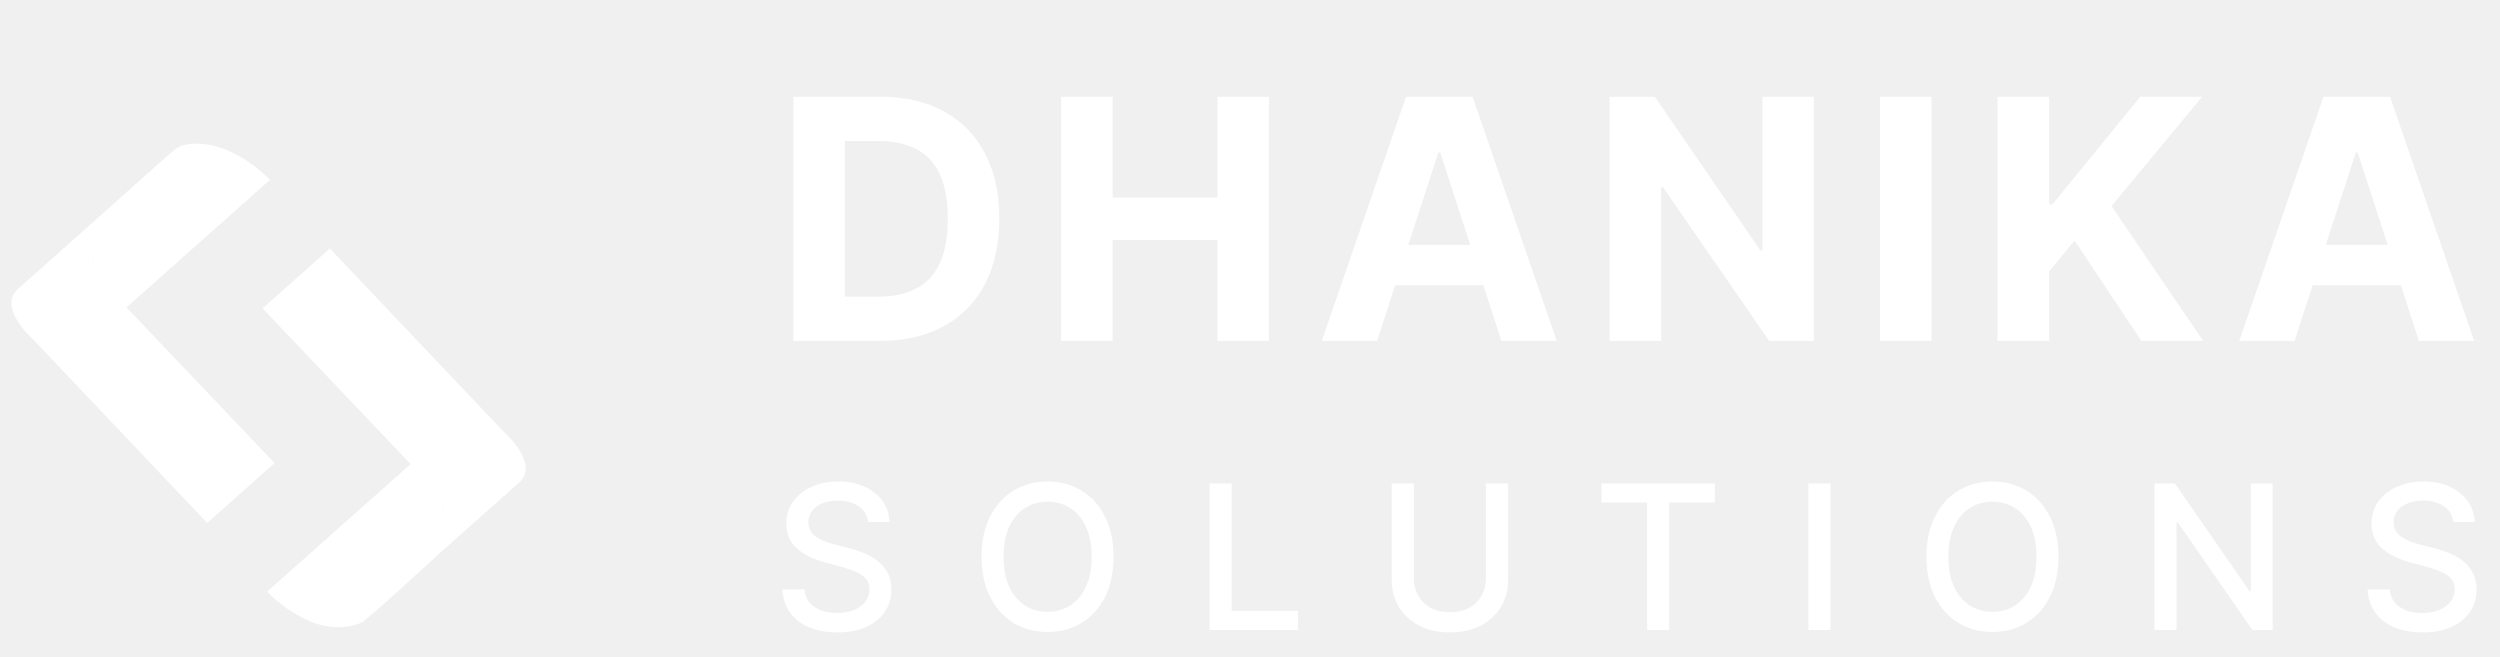
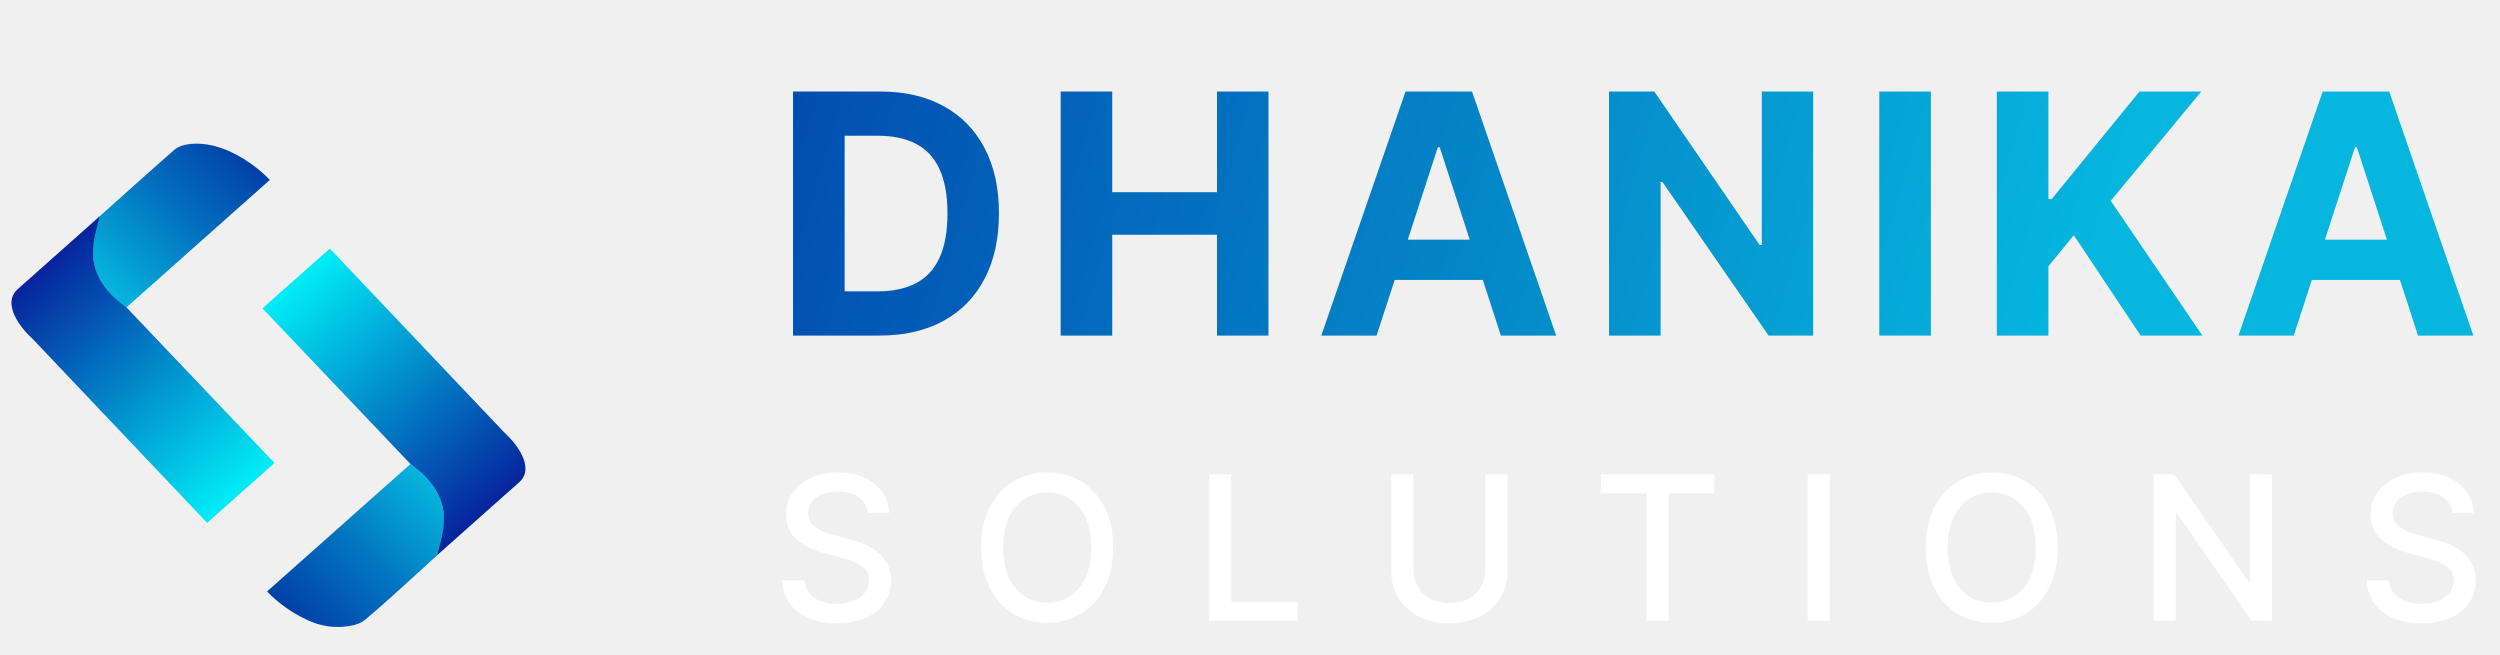
- <svg xmlns="http://www.w3.org/2000/svg" width="198" height="52" viewBox="0 0 198 52" fill="none">
-   <path d="M13.863 11.824C13.221 12.354 7.834 17.183 7.834 17.183C6.399 21.438 8.495 23.492 10.017 24.345L21.379 14.245C20.598 13.422 19.232 12.348 17.653 11.765C16.074 11.182 14.504 11.295 13.863 11.824Z" fill="white" />
-   <path d="M2.571 26.827L16.411 41.417L21.744 36.676L10.018 24.345C6.112 21.61 7.595 18.637 7.884 17.139L1.407 22.897C0.108 24.051 1.642 25.998 2.571 26.827Z" fill="white" />
-   <path d="M28.674 49.278C29.276 48.926 34.703 43.919 34.703 43.919C36.137 39.664 34.042 37.611 32.52 36.757L21.158 46.857C21.939 47.68 23.305 48.755 24.884 49.337C26.462 49.92 28.072 49.629 28.674 49.278Z" fill="white" />
-   <path d="M39.968 34.272L26.128 19.682L20.794 24.423L32.522 36.754C36.427 39.488 34.944 42.461 34.655 43.959L41.132 38.202C42.431 37.048 40.897 35.101 39.968 34.272Z" fill="white" />
-   <path d="M69.685 27H62.831V7.664H69.742C71.687 7.664 73.361 8.051 74.765 8.826C76.168 9.594 77.248 10.698 78.003 12.139C78.764 13.581 79.145 15.306 79.145 17.313C79.145 19.327 78.764 21.058 78.003 22.506C77.248 23.954 76.162 25.065 74.746 25.839C73.336 26.613 71.649 27 69.685 27ZM66.919 23.497H69.515C70.724 23.497 71.74 23.283 72.565 22.855C73.396 22.421 74.019 21.751 74.434 20.844C74.856 19.932 75.067 18.755 75.067 17.313C75.067 15.885 74.856 14.717 74.434 13.811C74.019 12.904 73.399 12.237 72.574 11.809C71.75 11.381 70.733 11.167 69.525 11.167H66.919V23.497ZM84.035 27V7.664H88.123V15.642H96.421V7.664H100.5V27H96.421V19.013H88.123V27H84.035ZM109.064 27H104.684L111.359 7.664H116.627L123.292 27H118.912L114.068 12.083H113.917L109.064 27ZM108.791 19.4H119.138V22.591H108.791V19.4ZM143.653 7.664V27H140.122L131.71 14.83H131.569V27H127.481V7.664H131.068L139.414 19.825H139.584V7.664H143.653ZM152.98 7.664V27H148.892V7.664H152.98ZM158.205 27V7.664H162.293V16.19H162.548L169.506 7.664H174.406L167.23 16.322L174.491 27H169.6L164.304 19.05L162.293 21.505V27H158.205ZM181.728 27H177.348L184.023 7.664H189.291L195.956 27H191.576L186.732 12.083H186.581L181.728 27ZM181.455 19.4H191.802V22.591H181.455V19.4Z" fill="white" />
-   <path d="M68.752 41.34C68.692 40.804 68.443 40.388 68.005 40.094C67.567 39.795 67.015 39.646 66.351 39.646C65.875 39.646 65.463 39.722 65.116 39.873C64.768 40.02 64.498 40.224 64.306 40.484C64.117 40.741 64.022 41.034 64.022 41.362C64.022 41.638 64.087 41.876 64.215 42.076C64.347 42.276 64.519 42.444 64.731 42.58C64.946 42.713 65.176 42.824 65.422 42.915C65.667 43.002 65.903 43.073 66.13 43.13L67.263 43.424C67.633 43.515 68.012 43.638 68.401 43.793C68.79 43.947 69.151 44.151 69.483 44.404C69.816 44.657 70.084 44.971 70.288 45.345C70.495 45.719 70.599 46.166 70.599 46.687C70.599 47.344 70.429 47.928 70.089 48.438C69.753 48.947 69.264 49.35 68.622 49.644C67.984 49.939 67.212 50.086 66.305 50.086C65.437 50.086 64.685 49.948 64.051 49.673C63.416 49.397 62.92 49.006 62.561 48.5C62.202 47.99 62.004 47.386 61.966 46.687H63.722C63.756 47.106 63.892 47.456 64.13 47.735C64.372 48.011 64.68 48.217 65.053 48.353C65.431 48.485 65.845 48.551 66.294 48.551C66.789 48.551 67.229 48.474 67.614 48.319C68.003 48.16 68.309 47.941 68.531 47.662C68.754 47.378 68.866 47.048 68.866 46.67C68.866 46.327 68.768 46.045 68.571 45.826C68.379 45.607 68.116 45.426 67.784 45.282C67.455 45.139 67.083 45.013 66.668 44.903L65.297 44.529C64.368 44.276 63.632 43.904 63.088 43.413C62.548 42.922 62.278 42.273 62.278 41.464C62.278 40.796 62.459 40.212 62.822 39.714C63.184 39.215 63.675 38.828 64.294 38.553C64.914 38.273 65.612 38.134 66.39 38.134C67.176 38.134 67.869 38.271 68.469 38.547C69.073 38.823 69.549 39.202 69.897 39.686C70.244 40.165 70.425 40.717 70.441 41.34H68.752ZM88.192 44.093C88.192 45.332 87.965 46.397 87.512 47.288C87.059 48.175 86.438 48.859 85.649 49.338C84.863 49.814 83.97 50.052 82.969 50.052C81.965 50.052 81.068 49.814 80.278 49.338C79.493 48.859 78.874 48.173 78.42 47.282C77.967 46.391 77.741 45.328 77.741 44.093C77.741 42.854 77.967 41.791 78.42 40.904C78.874 40.012 79.493 39.329 80.278 38.853C81.068 38.373 81.965 38.134 82.969 38.134C83.97 38.134 84.863 38.373 85.649 38.853C86.438 39.329 87.059 40.012 87.512 40.904C87.965 41.791 88.192 42.854 88.192 44.093ZM86.459 44.093C86.459 43.149 86.306 42.354 86 41.708C85.698 41.059 85.282 40.568 84.754 40.235C84.229 39.899 83.634 39.731 82.969 39.731C82.301 39.731 81.704 39.899 81.179 40.235C80.654 40.568 80.239 41.059 79.933 41.708C79.631 42.354 79.48 43.149 79.48 44.093C79.48 45.037 79.631 45.834 79.933 46.483C80.239 47.129 80.654 47.62 81.179 47.956C81.704 48.288 82.301 48.455 82.969 48.455C83.634 48.455 84.229 48.288 84.754 47.956C85.282 47.62 85.698 47.129 86 46.483C86.306 45.834 86.459 45.037 86.459 44.093ZM95.798 49.894V38.292H97.548V48.387H102.805V49.894H95.798ZM117.686 38.292H119.442V45.923C119.442 46.734 119.252 47.454 118.87 48.081C118.489 48.704 117.952 49.195 117.261 49.554C116.57 49.909 115.76 50.086 114.831 50.086C113.906 50.086 113.098 49.909 112.407 49.554C111.716 49.195 111.179 48.704 110.798 48.081C110.416 47.454 110.226 46.734 110.226 45.923V38.292H111.976V45.781C111.976 46.306 112.091 46.772 112.322 47.18C112.556 47.588 112.886 47.909 113.313 48.143C113.74 48.373 114.246 48.489 114.831 48.489C115.42 48.489 115.928 48.373 116.355 48.143C116.785 47.909 117.114 47.588 117.341 47.18C117.571 46.772 117.686 46.306 117.686 45.781V38.292ZM126.839 39.799V38.292H135.817V39.799H132.197V49.894H130.453V39.799H126.839ZM144.975 38.292V49.894H143.225V38.292H144.975ZM163.026 44.093C163.026 45.332 162.799 46.397 162.346 47.288C161.893 48.175 161.271 48.859 160.482 49.338C159.697 49.814 158.803 50.052 157.803 50.052C156.798 50.052 155.901 49.814 155.112 49.338C154.326 48.859 153.707 48.173 153.254 47.282C152.801 46.391 152.574 45.328 152.574 44.093C152.574 42.854 152.801 41.791 153.254 40.904C153.707 40.012 154.326 39.329 155.112 38.853C155.901 38.373 156.798 38.134 157.803 38.134C158.803 38.134 159.697 38.373 160.482 38.853C161.271 39.329 161.893 40.012 162.346 40.904C162.799 41.791 163.026 42.854 163.026 44.093ZM161.292 44.093C161.292 43.149 161.139 42.354 160.833 41.708C160.531 41.059 160.116 40.568 159.587 40.235C159.062 39.899 158.467 39.731 157.803 39.731C157.134 39.731 156.538 39.899 156.013 40.235C155.488 40.568 155.072 41.059 154.766 41.708C154.464 42.354 154.313 43.149 154.313 44.093C154.313 45.037 154.464 45.834 154.766 46.483C155.072 47.129 155.488 47.62 156.013 47.956C156.538 48.288 157.134 48.455 157.803 48.455C158.467 48.455 159.062 48.288 159.587 47.956C160.116 47.62 160.531 47.129 160.833 46.483C161.139 45.834 161.292 45.037 161.292 44.093ZM179.995 38.292V49.894H178.387L172.49 41.385H172.382V49.894H170.632V38.292H172.252L178.154 46.812H178.262V38.292H179.995ZM194.3 41.34C194.239 40.804 193.99 40.388 193.552 40.094C193.114 39.795 192.563 39.646 191.898 39.646C191.422 39.646 191.011 39.722 190.663 39.873C190.316 40.02 190.046 40.224 189.853 40.484C189.664 40.741 189.57 41.034 189.57 41.362C189.57 41.638 189.634 41.876 189.762 42.076C189.895 42.276 190.066 42.444 190.278 42.58C190.493 42.713 190.724 42.824 190.969 42.915C191.214 43.002 191.451 43.073 191.677 43.13L192.81 43.424C193.18 43.515 193.56 43.638 193.949 43.793C194.338 43.947 194.698 44.151 195.031 44.404C195.363 44.657 195.631 44.971 195.835 45.345C196.043 45.719 196.147 46.166 196.147 46.687C196.147 47.344 195.977 47.928 195.637 48.438C195.301 48.947 194.812 49.35 194.17 49.644C193.531 49.939 192.759 50.086 191.853 50.086C190.984 50.086 190.233 49.948 189.598 49.673C188.964 49.397 188.467 49.006 188.108 48.5C187.75 47.99 187.551 47.386 187.514 46.687H189.27C189.304 47.106 189.44 47.456 189.677 47.735C189.919 48.011 190.227 48.217 190.601 48.353C190.978 48.485 191.392 48.551 191.841 48.551C192.336 48.551 192.776 48.474 193.161 48.319C193.55 48.16 193.856 47.941 194.079 47.662C194.302 47.378 194.413 47.048 194.413 46.67C194.413 46.327 194.315 46.045 194.119 45.826C193.926 45.607 193.664 45.426 193.331 45.282C193.003 45.139 192.631 45.013 192.215 44.903L190.844 44.529C189.915 44.276 189.179 43.904 188.635 43.413C188.095 42.922 187.825 42.273 187.825 41.464C187.825 40.796 188.006 40.212 188.369 39.714C188.731 39.215 189.222 38.828 189.842 38.553C190.461 38.273 191.16 38.134 191.938 38.134C192.723 38.134 193.416 38.271 194.017 38.547C194.621 38.823 195.097 39.202 195.444 39.686C195.792 40.165 195.973 40.717 195.988 41.34H194.3Z" fill="white" />
+ <svg xmlns="http://www.w3.org/2000/svg" width="149" height="39" viewBox="0 0 149 39" fill="none">
+   <path d="M10.428 8.901C9.945 9.299 5.893 12.932 5.893 12.932C4.813 16.133 6.39 17.678 7.535 18.32L16.082 10.722C15.495 10.103 14.467 9.295 13.279 8.856C12.092 8.418 10.911 8.503 10.428 8.901Z" fill="url(#paint0_linear_921_1133)" />
+   <path d="M1.934 20.187L12.346 31.162L16.358 27.595L7.536 18.319C4.598 16.262 5.713 14.026 5.931 12.899L1.058 17.23C0.082 18.098 1.235 19.563 1.934 20.187Z" fill="url(#paint1_linear_921_1133)" />
+   <path d="M21.571 37.073C22.024 36.808 26.106 33.041 26.106 33.041C27.185 29.841 25.609 28.296 24.464 27.654L15.917 35.252C16.504 35.871 17.532 36.679 18.72 37.118C19.907 37.556 21.118 37.337 21.571 37.073Z" fill="url(#paint2_linear_921_1133)" />
+   <path d="M30.066 25.787L19.654 14.812L15.642 18.378L24.464 27.654C27.402 29.711 26.287 31.948 26.069 33.075L30.942 28.744C31.918 27.875 30.765 26.411 30.066 25.787Z" fill="url(#paint3_linear_921_1133)" />
+   <path d="M52.42 20H47.264V5.455H52.463C53.926 5.455 55.186 5.746 56.242 6.328C57.297 6.906 58.109 7.737 58.678 8.821C59.251 9.905 59.537 11.203 59.537 12.713C59.537 14.228 59.251 15.53 58.678 16.619C58.109 17.708 57.293 18.544 56.227 19.126C55.167 19.709 53.898 20 52.42 20ZM50.34 17.365H52.293C53.202 17.365 53.966 17.204 54.587 16.882C55.212 16.555 55.68 16.051 55.993 15.369C56.31 14.683 56.469 13.797 56.469 12.713C56.469 11.638 56.31 10.76 55.993 10.078C55.68 9.396 55.214 8.894 54.594 8.572C53.974 8.25 53.209 8.089 52.3 8.089H50.34V17.365ZM63.215 20V5.455H66.29V11.456H72.533V5.455H75.601V20H72.533V13.992H66.29V20H63.215ZM82.044 20H78.749L83.77 5.455H87.733L92.747 20H89.452L85.808 8.778H85.695L82.044 20ZM81.838 14.283H89.622V16.683H81.838V14.283ZM108.064 5.455V20H105.408L99.08 10.845H98.973V20H95.898V5.455H98.597L104.875 14.602H105.003V5.455H108.064ZM115.08 5.455V20H112.005V5.455H115.08ZM119.01 20V5.455H122.086V11.868H122.277L127.512 5.455H131.198L125.8 11.967L131.262 20H127.583L123.598 14.02L122.086 15.867V20H119.01ZM136.706 20H133.411L138.432 5.455H142.395L147.41 20H144.114L140.471 8.778H140.357L136.706 20ZM136.5 14.283H144.285V16.683H136.5V14.283Z" fill="url(#paint4_linear_921_1133)" />
+   <path d="M51.719 30.565C51.673 30.162 51.486 29.849 51.156 29.628C50.827 29.403 50.412 29.291 49.912 29.291C49.554 29.291 49.244 29.348 48.983 29.462C48.722 29.572 48.519 29.726 48.374 29.922C48.231 30.115 48.16 30.335 48.16 30.582C48.16 30.79 48.209 30.969 48.305 31.119C48.405 31.27 48.534 31.396 48.693 31.499C48.855 31.598 49.028 31.682 49.213 31.75C49.398 31.815 49.575 31.869 49.746 31.912L50.598 32.133C50.876 32.202 51.162 32.294 51.455 32.41C51.747 32.527 52.019 32.68 52.269 32.871C52.519 33.061 52.72 33.297 52.874 33.578C53.03 33.859 53.108 34.196 53.108 34.588C53.108 35.082 52.98 35.521 52.724 35.905C52.472 36.288 52.104 36.591 51.621 36.812C51.141 37.034 50.56 37.145 49.878 37.145C49.224 37.145 48.659 37.041 48.182 36.834C47.705 36.626 47.331 36.332 47.061 35.952C46.791 35.568 46.642 35.114 46.614 34.588H47.935C47.96 34.903 48.062 35.166 48.242 35.376C48.423 35.584 48.655 35.739 48.936 35.841C49.22 35.94 49.531 35.99 49.869 35.99C50.242 35.99 50.572 35.932 50.862 35.815C51.155 35.696 51.385 35.531 51.553 35.321C51.72 35.108 51.804 34.859 51.804 34.575C51.804 34.317 51.73 34.105 51.582 33.94C51.438 33.776 51.24 33.639 50.99 33.531C50.743 33.423 50.463 33.328 50.151 33.246L49.119 32.965C48.42 32.774 47.867 32.494 47.457 32.125C47.051 31.756 46.848 31.267 46.848 30.659C46.848 30.156 46.984 29.717 47.257 29.342C47.53 28.967 47.899 28.676 48.365 28.469C48.831 28.259 49.356 28.153 49.942 28.153C50.533 28.153 51.054 28.257 51.506 28.465C51.96 28.672 52.318 28.957 52.58 29.321C52.841 29.682 52.977 30.097 52.989 30.565H51.719ZM66.342 32.636C66.342 33.568 66.172 34.369 65.831 35.04C65.49 35.707 65.023 36.222 64.429 36.582C63.838 36.94 63.166 37.119 62.413 37.119C61.658 37.119 60.983 36.94 60.389 36.582C59.798 36.222 59.333 35.706 58.992 35.035C58.651 34.365 58.48 33.565 58.48 32.636C58.48 31.704 58.651 30.905 58.992 30.237C59.333 29.567 59.798 29.053 60.389 28.695C60.983 28.334 61.658 28.153 62.413 28.153C63.166 28.153 63.838 28.334 64.429 28.695C65.023 29.053 65.49 29.567 65.831 30.237C66.172 30.905 66.342 31.704 66.342 32.636ZM65.038 32.636C65.038 31.926 64.923 31.328 64.693 30.842C64.466 30.354 64.153 29.984 63.756 29.734C63.361 29.482 62.913 29.355 62.413 29.355C61.911 29.355 61.462 29.482 61.067 29.734C60.672 29.984 60.359 30.354 60.129 30.842C59.902 31.328 59.788 31.926 59.788 32.636C59.788 33.347 59.902 33.946 60.129 34.435C60.359 34.92 60.672 35.29 61.067 35.543C61.462 35.793 61.911 35.918 62.413 35.918C62.913 35.918 63.361 35.793 63.756 35.543C64.153 35.29 64.466 34.92 64.693 34.435C64.923 33.946 65.038 33.347 65.038 32.636ZM72.064 37V28.273H73.381V35.867H77.335V37H72.064ZM88.53 28.273H89.851V34.013C89.851 34.624 89.707 35.165 89.42 35.636C89.133 36.105 88.73 36.474 88.21 36.744C87.69 37.011 87.081 37.145 86.382 37.145C85.686 37.145 85.078 37.011 84.558 36.744C84.038 36.474 83.635 36.105 83.348 35.636C83.061 35.165 82.918 34.624 82.918 34.013V28.273H84.234V33.906C84.234 34.301 84.321 34.652 84.494 34.959C84.67 35.266 84.919 35.507 85.24 35.683C85.561 35.856 85.942 35.943 86.382 35.943C86.825 35.943 87.207 35.856 87.528 35.683C87.852 35.507 88.099 35.266 88.27 34.959C88.443 34.652 88.53 34.301 88.53 33.906V28.273ZM95.415 29.406V28.273H102.169V29.406H99.446V37H98.134V29.406H95.415ZM109.058 28.273V37H107.742V28.273H109.058ZM122.637 32.636C122.637 33.568 122.467 34.369 122.126 35.04C121.785 35.707 121.317 36.222 120.724 36.582C120.133 36.94 119.461 37.119 118.708 37.119C117.952 37.119 117.278 36.94 116.684 36.582C116.093 36.222 115.627 35.706 115.286 35.035C114.945 34.365 114.775 33.565 114.775 32.636C114.775 31.704 114.945 30.905 115.286 30.237C115.627 29.567 116.093 29.053 116.684 28.695C117.278 28.334 117.952 28.153 118.708 28.153C119.461 28.153 120.133 28.334 120.724 28.695C121.317 29.053 121.785 29.567 122.126 30.237C122.467 30.905 122.637 31.704 122.637 32.636ZM121.333 32.636C121.333 31.926 121.218 31.328 120.988 30.842C120.761 30.354 120.448 29.984 120.05 29.734C119.655 29.482 119.208 29.355 118.708 29.355C118.205 29.355 117.756 29.482 117.361 29.734C116.967 29.984 116.654 30.354 116.424 30.842C116.197 31.328 116.083 31.926 116.083 32.636C116.083 33.347 116.197 33.946 116.424 34.435C116.654 34.92 116.967 35.29 117.361 35.543C117.756 35.793 118.205 35.918 118.708 35.918C119.208 35.918 119.655 35.793 120.05 35.543C120.448 35.29 120.761 34.92 120.988 34.435C121.218 33.946 121.333 33.347 121.333 32.636ZM135.403 28.273V37H134.192L129.756 30.599H129.675V37H128.359V28.273H129.577L134.018 34.682H134.099V28.273H135.403ZM146.163 30.565C146.118 30.162 145.93 29.849 145.601 29.628C145.271 29.403 144.857 29.291 144.357 29.291C143.999 29.291 143.689 29.348 143.428 29.462C143.166 29.572 142.963 29.726 142.818 29.922C142.676 30.115 142.605 30.335 142.605 30.582C142.605 30.79 142.653 30.969 142.75 31.119C142.85 31.27 142.979 31.396 143.138 31.499C143.3 31.598 143.473 31.682 143.658 31.75C143.842 31.815 144.02 31.869 144.19 31.912L145.043 32.133C145.321 32.202 145.607 32.294 145.899 32.41C146.192 32.527 146.463 32.68 146.713 32.871C146.963 33.061 147.165 33.297 147.318 33.578C147.475 33.859 147.553 34.196 147.553 34.588C147.553 35.082 147.425 35.521 147.169 35.905C146.916 36.288 146.548 36.591 146.065 36.812C145.585 37.034 145.004 37.145 144.323 37.145C143.669 37.145 143.104 37.041 142.627 36.834C142.149 36.626 141.776 36.332 141.506 35.952C141.236 35.568 141.087 35.114 141.058 34.588H142.379C142.405 34.903 142.507 35.166 142.686 35.376C142.868 35.584 143.1 35.739 143.381 35.841C143.665 35.94 143.976 35.99 144.314 35.99C144.686 35.99 145.017 35.932 145.307 35.815C145.6 35.696 145.83 35.531 145.997 35.321C146.165 35.108 146.249 34.859 146.249 34.575C146.249 34.317 146.175 34.105 146.027 33.94C145.882 33.776 145.685 33.639 145.435 33.531C145.188 33.423 144.908 33.328 144.595 33.246L143.564 32.965C142.865 32.774 142.311 32.494 141.902 32.125C141.496 31.756 141.293 31.267 141.293 30.659C141.293 30.156 141.429 29.717 141.702 29.342C141.975 28.967 142.344 28.676 142.81 28.469C143.276 28.259 143.801 28.153 144.386 28.153C144.977 28.153 145.499 28.257 145.95 28.465C146.405 28.672 146.763 28.957 147.024 29.321C147.286 29.682 147.422 30.097 147.433 30.565H146.163Z" fill="white" />
+   <defs>
+     <linearGradient id="paint0_linear_921_1133" x1="15.004" y1="8.567" x2="6.366" y2="17.404" gradientUnits="userSpaceOnUse">
+       <stop stop-color="#0139A6" />
+       <stop offset="0.517" stop-color="#0275C0" />
+       <stop offset="1" stop-color="#07B6DE" />
+     </linearGradient>
+     <linearGradient id="paint1_linear_921_1133" x1="2.965" y1="15.535" x2="14.866" y2="28.922" gradientUnits="userSpaceOnUse">
+       <stop stop-color="#07249D" />
+       <stop offset="0.482" stop-color="#0285C8" />
+       <stop offset="1" stop-color="#01EDF7" />
+     </linearGradient>
+     <linearGradient id="paint2_linear_921_1133" x1="16.995" y1="37.407" x2="25.633" y2="28.57" gradientUnits="userSpaceOnUse">
+       <stop stop-color="#0139A6" />
+       <stop offset="0.517" stop-color="#0275C0" />
+       <stop offset="1" stop-color="#07B6DE" />
+     </linearGradient>
+     <linearGradient id="paint3_linear_921_1133" x1="29.035" y1="30.439" x2="17.134" y2="17.052" gradientUnits="userSpaceOnUse">
+       <stop stop-color="#07249D" />
+       <stop offset="0.482" stop-color="#0285C8" />
+       <stop offset="1" stop-color="#01EDF7" />
+     </linearGradient>
+     <linearGradient id="paint4_linear_921_1133" x1="37.87" y1="13" x2="118.556" y2="36.583" gradientUnits="userSpaceOnUse">
+       <stop stop-color="#0144AC" />
+       <stop offset="0.711" stop-color="#0596CF" />
+       <stop offset="1" stop-color="#06B6DF" />
+     </linearGradient>
+   </defs>
</svg>
